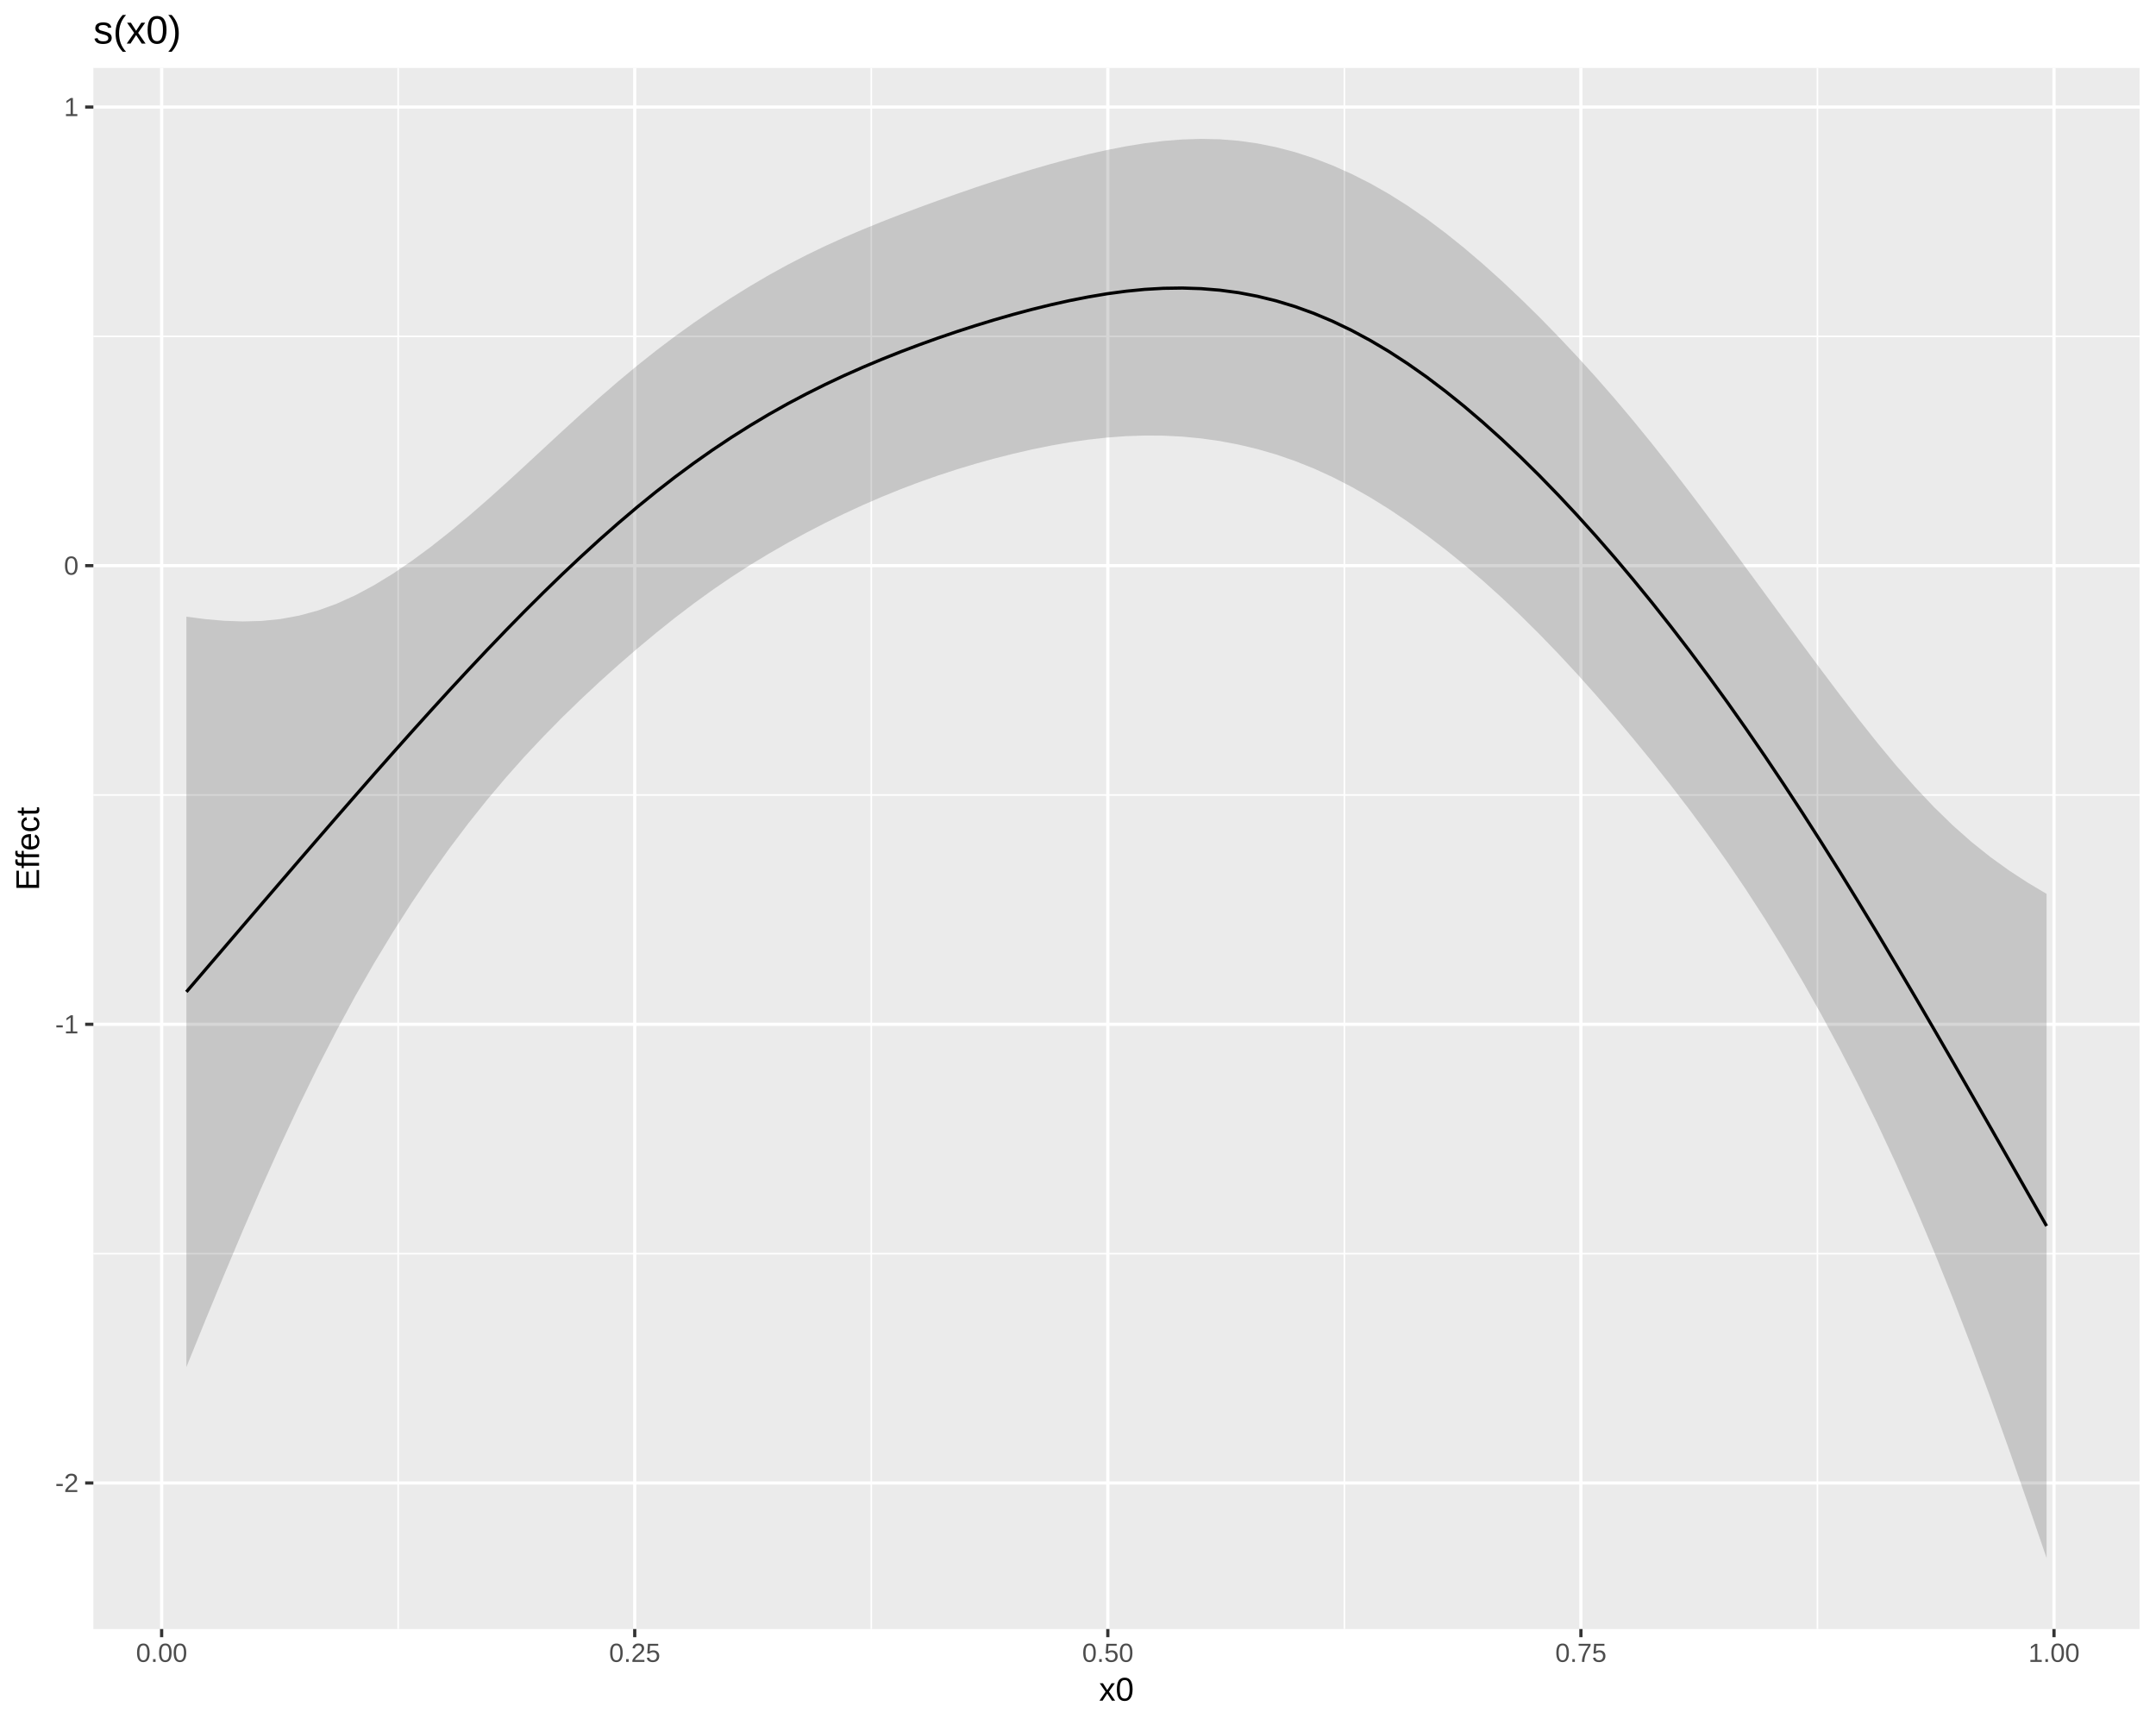
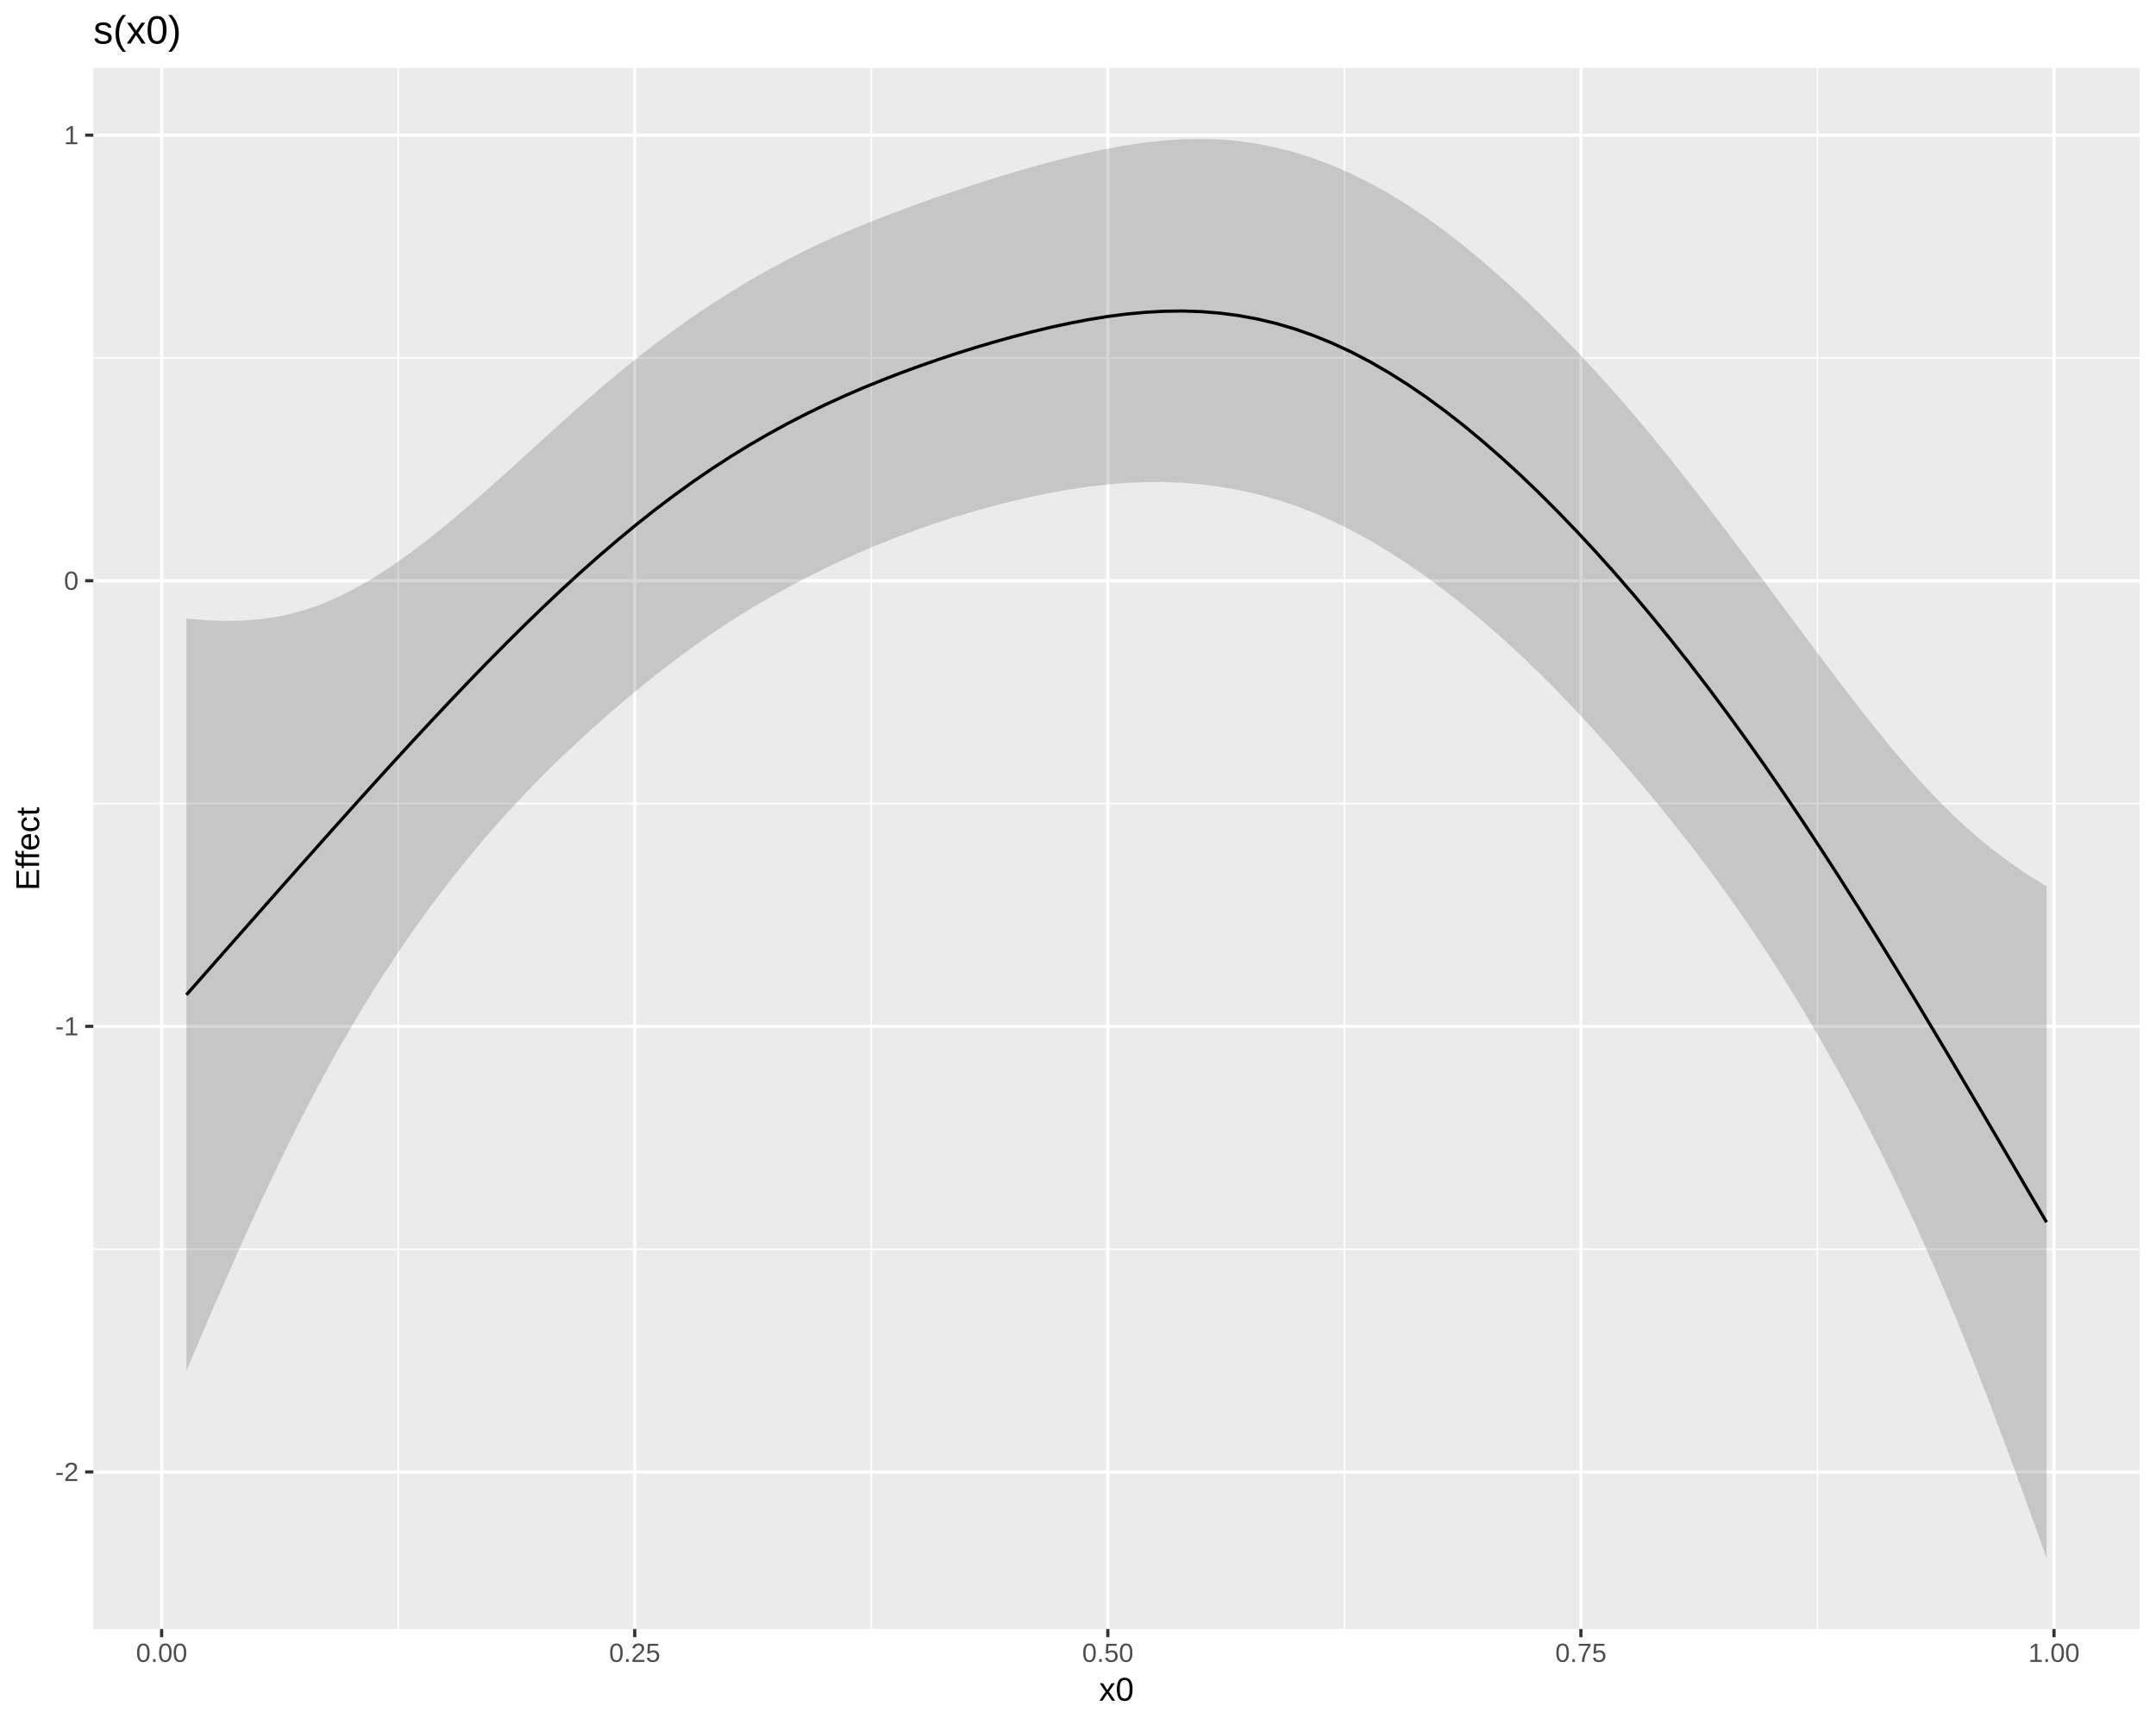
<svg xmlns="http://www.w3.org/2000/svg" viewBox="0 0 720.00 576.00">
  <defs>
    <style type="text/css">
    line, polyline, path, rect, circle {
      fill: none;
      stroke: #000000;
      stroke-linecap: round;
      stroke-linejoin: round;
      stroke-miterlimit: 10.00;
    }
  </style>
  </defs>
  <rect width="100%" height="100%" style="stroke: none; fill: #FFFFFF;" />
  <rect x="0.00" y="0.00" width="720.00" height="576.00" style="stroke-width: 1.07; stroke: #FFFFFF; fill: #FFFFFF;" />
  <defs>
    <clipPath id="cpMzEuMTgzMnw3MTQuNTIxfDU0My45NDd8MjIuNjgwMw==">
      <rect x="31.18" y="22.68" width="683.34" height="521.27" />
    </clipPath>
  </defs>
  <rect x="31.18" y="22.68" width="683.34" height="521.27" style="stroke-width: 1.07; stroke: none; fill: #EBEBEB;" clip-path="url(#cpMzEuMTgzMnw3MTQuNTIxfDU0My45NDd8MjIuNjgwMw==)" />
-   <polyline points="31.18,418.61 714.52,418.61 " style="stroke-width: 0.53; stroke: #FFFFFF; stroke-linecap: butt;" clip-path="url(#cpMzEuMTgzMnw3MTQuNTIxfDU0My45NDd8MjIuNjgwMw==)" />
-   <polyline points="31.18,265.46 714.52,265.46 " style="stroke-width: 0.53; stroke: #FFFFFF; stroke-linecap: butt;" clip-path="url(#cpMzEuMTgzMnw3MTQuNTIxfDU0My45NDd8MjIuNjgwMw==)" />
-   <polyline points="31.18,112.31 714.52,112.31 " style="stroke-width: 0.53; stroke: #FFFFFF; stroke-linecap: butt;" clip-path="url(#cpMzEuMTgzMnw3MTQuNTIxfDU0My45NDd8MjIuNjgwMw==)" />
+   <polyline points="31.18,417.11 714.52,417.11 " style="stroke-width: 0.53; stroke: #FFFFFF; stroke-linecap: butt;" clip-path="url(#cpMzEuMTgzMnw3MTQuNTIxfDU0My45NDd8MjIuNjgwMw==)" />
+   <polyline points="31.18,268.32 714.52,268.32 " style="stroke-width: 0.53; stroke: #FFFFFF; stroke-linecap: butt;" clip-path="url(#cpMzEuMTgzMnw3MTQuNTIxfDU0My45NDd8MjIuNjgwMw==)" />
+   <polyline points="31.18,119.53 714.52,119.53 " style="stroke-width: 0.53; stroke: #FFFFFF; stroke-linecap: butt;" clip-path="url(#cpMzEuMTgzMnw3MTQuNTIxfDU0My45NDd8MjIuNjgwMw==)" />
  <polyline points="132.97,543.95 132.97,22.68 " style="stroke-width: 0.53; stroke: #FFFFFF; stroke-linecap: butt;" clip-path="url(#cpMzEuMTgzMnw3MTQuNTIxfDU0My45NDd8MjIuNjgwMw==)" />
  <polyline points="290.96,543.95 290.96,22.68 " style="stroke-width: 0.53; stroke: #FFFFFF; stroke-linecap: butt;" clip-path="url(#cpMzEuMTgzMnw3MTQuNTIxfDU0My45NDd8MjIuNjgwMw==)" />
  <polyline points="448.95,543.95 448.95,22.68 " style="stroke-width: 0.53; stroke: #FFFFFF; stroke-linecap: butt;" clip-path="url(#cpMzEuMTgzMnw3MTQuNTIxfDU0My45NDd8MjIuNjgwMw==)" />
  <polyline points="606.94,543.95 606.94,22.68 " style="stroke-width: 0.53; stroke: #FFFFFF; stroke-linecap: butt;" clip-path="url(#cpMzEuMTgzMnw3MTQuNTIxfDU0My45NDd8MjIuNjgwMw==)" />
-   <polyline points="31.18,495.18 714.52,495.18 " style="stroke-width: 1.07; stroke: #FFFFFF; stroke-linecap: butt;" clip-path="url(#cpMzEuMTgzMnw3MTQuNTIxfDU0My45NDd8MjIuNjgwMw==)" />
-   <polyline points="31.18,342.03 714.52,342.03 " style="stroke-width: 1.07; stroke: #FFFFFF; stroke-linecap: butt;" clip-path="url(#cpMzEuMTgzMnw3MTQuNTIxfDU0My45NDd8MjIuNjgwMw==)" />
-   <polyline points="31.18,188.88 714.52,188.88 " style="stroke-width: 1.07; stroke: #FFFFFF; stroke-linecap: butt;" clip-path="url(#cpMzEuMTgzMnw3MTQuNTIxfDU0My45NDd8MjIuNjgwMw==)" />
-   <polyline points="31.18,35.74 714.52,35.74 " style="stroke-width: 1.07; stroke: #FFFFFF; stroke-linecap: butt;" clip-path="url(#cpMzEuMTgzMnw3MTQuNTIxfDU0My45NDd8MjIuNjgwMw==)" />
+   <polyline points="31.18,491.50 714.52,491.50 " style="stroke-width: 1.07; stroke: #FFFFFF; stroke-linecap: butt;" clip-path="url(#cpMzEuMTgzMnw3MTQuNTIxfDU0My45NDd8MjIuNjgwMw==)" />
+   <polyline points="31.18,342.71 714.52,342.71 " style="stroke-width: 1.07; stroke: #FFFFFF; stroke-linecap: butt;" clip-path="url(#cpMzEuMTgzMnw3MTQuNTIxfDU0My45NDd8MjIuNjgwMw==)" />
+   <polyline points="31.18,193.92 714.52,193.92 " style="stroke-width: 1.07; stroke: #FFFFFF; stroke-linecap: butt;" clip-path="url(#cpMzEuMTgzMnw3MTQuNTIxfDU0My45NDd8MjIuNjgwMw==)" />
+   <polyline points="31.18,45.13 714.52,45.13 " style="stroke-width: 1.07; stroke: #FFFFFF; stroke-linecap: butt;" clip-path="url(#cpMzEuMTgzMnw3MTQuNTIxfDU0My45NDd8MjIuNjgwMw==)" />
  <polyline points="53.98,543.95 53.98,22.68 " style="stroke-width: 1.07; stroke: #FFFFFF; stroke-linecap: butt;" clip-path="url(#cpMzEuMTgzMnw3MTQuNTIxfDU0My45NDd8MjIuNjgwMw==)" />
  <polyline points="211.97,543.95 211.97,22.68 " style="stroke-width: 1.07; stroke: #FFFFFF; stroke-linecap: butt;" clip-path="url(#cpMzEuMTgzMnw3MTQuNTIxfDU0My45NDd8MjIuNjgwMw==)" />
  <polyline points="369.96,543.95 369.96,22.68 " style="stroke-width: 1.07; stroke: #FFFFFF; stroke-linecap: butt;" clip-path="url(#cpMzEuMTgzMnw3MTQuNTIxfDU0My45NDd8MjIuNjgwMw==)" />
  <polyline points="527.95,543.95 527.95,22.68 " style="stroke-width: 1.07; stroke: #FFFFFF; stroke-linecap: butt;" clip-path="url(#cpMzEuMTgzMnw3MTQuNTIxfDU0My45NDd8MjIuNjgwMw==)" />
  <polyline points="685.94,543.95 685.94,22.68 " style="stroke-width: 1.07; stroke: #FFFFFF; stroke-linecap: butt;" clip-path="url(#cpMzEuMTgzMnw3MTQuNTIxfDU0My45NDd8MjIuNjgwMw==)" />
-   <polyline points="62.24,205.91 68.52,206.73 74.79,207.28 81.07,207.51 87.34,207.34 93.62,206.71 99.89,205.56 106.17,203.86 112.44,201.58 118.72,198.74 124.99,195.37 131.27,191.53 137.54,187.27 143.82,182.64 150.09,177.69 156.37,172.46 162.64,167.01 168.92,161.37 175.19,155.62 181.47,149.80 187.74,144.00 194.02,138.27 200.29,132.67 206.57,127.25 212.84,122.04 219.12,117.06 225.39,112.32 231.67,107.81 237.94,103.51 244.22,99.42 250.49,95.54 256.77,91.86 263.04,88.40 269.32,85.17 275.59,82.14 281.87,79.30 288.14,76.62 294.42,74.06 300.69,71.62 306.97,69.26 313.24,66.97 319.52,64.74 325.79,62.58 332.06,60.50 338.34,58.49 344.61,56.57 350.89,54.76 357.16,53.06 363.44,51.49 369.71,50.08 375.99,48.86 382.26,47.84 388.54,47.07 394.81,46.57 401.09,46.37 407.36,46.51 413.64,47.01 419.91,47.89 426.19,49.15 432.46,50.79 438.74,52.83 445.01,55.24 451.29,58.04 457.56,61.21 463.84,64.77 470.11,68.72 476.39,73.05 482.66,77.75 488.94,82.78 495.21,88.13 501.49,93.77 507.76,99.69 514.04,105.85 520.31,112.27 526.59,118.93 532.86,125.83 539.14,133.01 545.41,140.45 551.69,148.16 557.96,156.11 564.24,164.27 570.51,172.60 576.79,181.05 583.06,189.57 589.34,198.12 595.61,206.68 601.89,215.21 608.16,223.67 614.44,232.01 620.71,240.18 626.99,248.09 633.26,255.65 639.54,262.79 645.81,269.44 652.09,275.56 658.36,281.11 664.64,286.13 670.91,290.65 677.18,294.74 683.46,298.48 683.46,520.25 677.18,501.94 670.91,483.99 664.64,466.51 658.36,449.59 652.09,433.32 645.81,417.74 639.54,402.89 633.26,388.75 626.99,375.30 620.71,362.50 614.44,350.30 608.16,338.65 601.89,327.53 595.61,316.89 589.34,306.74 583.06,297.04 576.79,287.77 570.51,278.91 564.24,270.41 557.96,262.22 551.69,254.31 545.41,246.64 539.14,239.19 532.86,231.95 526.59,224.95 520.31,218.19 514.04,211.70 507.76,205.48 501.49,199.55 495.21,193.90 488.94,188.54 482.66,183.46 476.39,178.68 470.11,174.18 463.84,169.98 457.56,166.08 451.29,162.52 445.01,159.30 438.74,156.43 432.46,153.93 426.19,151.77 419.91,149.95 413.64,148.46 407.36,147.27 401.09,146.39 394.81,145.79 388.54,145.47 382.26,145.43 375.99,145.64 369.71,146.11 363.44,146.80 357.16,147.70 350.89,148.80 344.61,150.08 338.34,151.52 332.06,153.11 325.79,154.85 319.52,156.74 313.24,158.79 306.97,161.00 300.69,163.38 294.42,165.93 288.14,168.65 281.87,171.55 275.59,174.61 269.32,177.85 263.04,181.27 256.77,184.87 250.49,188.67 244.22,192.71 237.94,197.00 231.67,201.53 225.39,206.31 219.12,211.32 212.84,216.55 206.57,221.98 200.29,227.61 194.02,233.47 187.74,239.56 181.47,245.94 175.19,252.62 168.92,259.67 162.64,267.11 156.37,274.97 150.09,283.29 143.82,292.08 137.54,301.37 131.27,311.17 124.99,321.53 118.72,332.47 112.44,344.03 106.17,356.23 99.89,369.07 93.62,382.50 87.34,396.48 81.07,410.94 74.79,425.82 68.52,441.02 62.24,456.49 " style="stroke-width: 1.07; stroke: none; fill: #333333; fill-opacity: 0.20;" clip-path="url(#cpMzEuMTgzMnw3MTQuNTIxfDU0My45NDd8MjIuNjgwMw==)" />
-   <polyline points="62.24,331.20 68.52,323.87 74.79,316.55 81.07,309.22 87.34,301.91 93.62,294.60 99.89,287.31 106.17,280.05 112.44,272.81 118.72,265.61 124.99,258.45 131.27,251.35 137.54,244.32 143.82,237.36 150.09,230.49 156.37,223.72 162.64,217.06 168.92,210.52 175.19,204.12 181.47,197.87 187.74,191.78 194.02,185.87 200.29,180.14 206.57,174.61 212.84,169.29 219.12,164.19 225.39,159.32 231.67,154.67 237.94,150.26 244.22,146.07 250.49,142.11 256.77,138.36 263.04,134.83 269.32,131.51 275.59,128.38 281.87,125.42 288.14,122.64 294.42,120.00 300.69,117.50 306.97,115.13 313.24,112.88 319.52,110.74 325.79,108.72 332.06,106.80 338.34,105.00 344.61,103.32 350.89,101.78 357.16,100.38 363.44,99.15 369.71,98.09 375.99,97.25 382.26,96.63 388.54,96.27 394.81,96.18 401.09,96.38 407.36,96.89 413.64,97.73 419.91,98.92 426.19,100.46 432.46,102.36 438.74,104.63 445.01,107.27 451.29,110.28 457.56,113.65 463.84,117.37 470.11,121.45 476.39,125.86 482.66,130.61 488.94,135.66 495.21,141.02 501.49,146.66 507.76,152.58 514.04,158.78 520.31,165.23 526.59,171.94 532.86,178.89 539.14,186.10 545.41,193.55 551.69,201.24 557.96,209.17 564.24,217.34 570.51,225.75 576.79,234.41 583.06,243.30 589.34,252.43 595.61,261.79 601.89,271.37 608.16,281.16 614.44,291.16 620.71,301.34 626.99,311.69 633.26,322.20 639.54,332.84 645.81,343.59 652.09,354.44 658.36,365.35 664.64,376.32 670.91,387.32 677.18,398.34 683.46,409.37 " style="stroke-width: 1.07; stroke-linecap: butt;" clip-path="url(#cpMzEuMTgzMnw3MTQuNTIxfDU0My45NDd8MjIuNjgwMw==)" />
+   <polyline points="62.24,206.56 68.52,207.09 74.79,207.34 81.07,207.24 87.34,206.73 93.62,205.76 99.89,204.26 106.17,202.21 112.44,199.60 118.72,196.44 124.99,192.79 131.27,188.70 137.54,184.23 143.82,179.43 150.09,174.36 156.37,169.06 162.64,163.58 168.92,157.97 175.19,152.27 181.47,146.55 187.74,140.87 194.02,135.27 200.29,129.81 206.57,124.53 212.84,119.45 219.12,114.59 225.39,109.96 231.67,105.55 237.94,101.36 244.22,97.37 250.49,93.58 256.77,90.00 263.04,86.63 269.32,83.47 275.59,80.51 281.87,77.73 288.14,75.10 294.42,72.61 300.69,70.23 306.97,67.93 313.24,65.71 319.52,63.57 325.79,61.49 332.06,59.49 338.34,57.58 344.61,55.76 350.89,54.04 357.16,52.44 363.44,50.97 369.71,49.66 375.99,48.53 382.26,47.61 388.54,46.92 394.81,46.50 401.09,46.37 407.36,46.57 413.64,47.10 419.91,48.00 426.19,49.27 432.46,50.90 438.74,52.91 445.01,55.29 451.29,58.04 457.56,61.15 463.84,64.63 470.11,68.49 476.39,72.71 482.66,77.27 488.94,82.17 495.21,87.36 501.49,92.85 507.76,98.59 514.04,104.59 520.31,110.83 526.59,117.30 532.86,124.02 539.14,130.99 545.41,138.22 551.69,145.71 557.96,153.43 564.24,161.37 570.51,169.47 576.79,177.70 583.06,186.03 589.34,194.42 595.61,202.84 601.89,211.26 608.16,219.65 614.44,227.95 620.71,236.12 626.99,244.06 633.26,251.70 639.54,258.96 645.81,265.77 652.09,272.06 658.36,277.82 664.64,283.05 670.91,287.78 677.18,292.08 683.46,296.00 683.46,520.25 677.18,502.76 670.91,485.64 664.64,469.00 658.36,452.91 652.09,437.46 645.81,422.68 639.54,408.60 633.26,395.18 626.99,382.41 620.71,370.24 614.44,358.61 608.16,347.49 601.89,336.85 595.61,326.65 589.34,316.89 583.06,307.55 576.79,298.60 570.51,290.01 564.24,281.77 557.96,273.82 551.69,266.13 545.41,258.68 539.14,251.44 532.86,244.41 526.59,237.61 520.31,231.05 514.04,224.75 507.76,218.72 501.49,212.95 495.21,207.46 488.94,202.26 482.66,197.33 476.39,192.68 470.11,188.33 463.84,184.26 457.56,180.50 451.29,177.07 445.01,173.97 438.74,171.22 432.46,168.82 426.19,166.76 419.91,165.03 413.64,163.63 407.36,162.53 401.09,161.72 394.81,161.20 388.54,160.96 382.26,160.98 375.99,161.26 369.71,161.77 363.44,162.50 357.16,163.43 350.89,164.55 344.61,165.84 338.34,167.28 332.06,168.86 325.79,170.58 319.52,172.44 313.24,174.45 306.97,176.60 300.69,178.91 294.42,181.38 288.14,184.01 281.87,186.80 275.59,189.76 269.32,192.89 263.04,196.19 256.77,199.68 250.49,203.37 244.22,207.28 237.94,211.42 231.67,215.81 225.39,220.43 219.12,225.27 212.84,230.33 206.57,235.58 200.29,241.04 194.02,246.71 187.74,252.60 181.47,258.75 175.19,265.17 168.92,271.91 162.64,279.00 156.37,286.46 150.09,294.32 143.82,302.60 137.54,311.32 131.27,320.52 124.99,330.22 118.72,340.47 112.44,351.32 106.17,362.77 99.89,374.84 93.62,387.51 87.34,400.72 81.07,414.43 74.79,428.57 68.52,443.05 62.24,457.82 " style="stroke-width: 1.07; stroke: none; fill: #333333; fill-opacity: 0.20;" clip-path="url(#cpMzEuMTgzMnw3MTQuNTIxfDU0My45NDd8MjIuNjgwMw==)" />
+   <polyline points="62.24,332.19 68.52,325.07 74.79,317.95 81.07,310.84 87.34,303.73 93.62,296.63 99.89,289.55 106.17,282.49 112.44,275.46 118.72,268.46 124.99,261.51 131.27,254.61 137.54,247.78 143.82,241.02 150.09,234.34 156.37,227.76 162.64,221.29 168.92,214.94 175.19,208.72 181.47,202.65 187.74,196.73 194.02,190.99 200.29,185.43 206.57,180.06 212.84,174.89 219.12,169.93 225.39,165.20 231.67,160.68 237.94,156.39 244.22,152.32 250.49,148.47 256.77,144.84 263.04,141.41 269.32,138.18 275.59,135.14 281.87,132.27 288.14,129.56 294.42,127.00 300.69,124.57 306.97,122.27 313.24,120.08 319.52,118.00 325.79,116.04 332.06,114.18 338.34,112.43 344.61,110.80 350.89,109.29 357.16,107.94 363.44,106.74 369.71,105.71 375.99,104.89 382.26,104.30 388.54,103.94 394.81,103.85 401.09,104.05 407.36,104.55 413.64,105.37 419.91,106.52 426.19,108.01 432.46,109.86 438.74,112.07 445.01,114.63 451.29,117.55 457.56,120.82 463.84,124.45 470.11,128.41 476.39,132.69 482.66,137.30 488.94,142.21 495.21,147.41 501.49,152.90 507.76,158.65 514.04,164.67 520.31,170.94 526.59,177.46 532.86,184.21 539.14,191.21 545.41,198.45 551.69,205.92 557.96,213.63 564.24,221.57 570.51,229.74 576.79,238.15 583.06,246.79 589.34,255.66 595.61,264.75 601.89,274.06 608.16,283.57 614.44,293.28 620.71,303.18 626.99,313.24 633.26,323.44 639.54,333.78 645.81,344.23 652.09,354.76 658.36,365.37 664.64,376.02 670.91,386.71 677.18,397.42 683.46,408.13 " style="stroke-width: 1.07; stroke-linecap: butt;" clip-path="url(#cpMzEuMTgzMnw3MTQuNTIxfDU0My45NDd8MjIuNjgwMw==)" />
  <defs>
    <clipPath id="cpMHw3MjB8NTc2fDA=">
      <rect x="0.00" y="0.00" width="720.00" height="576.00" />
    </clipPath>
  </defs>
  <g clip-path="url(#cpMHw3MjB8NTc2fDA=)">
-     <text x="18.43" y="498.21" style="font-size: 8.80px; fill: #4D4D4D; font-family: Liberation Sans;" textLength="7.82px" lengthAdjust="spacingAndGlyphs">-2</text>
+     <text x="18.43" y="494.53" style="font-size: 8.80px; fill: #4D4D4D; font-family: Liberation Sans;" textLength="7.82px" lengthAdjust="spacingAndGlyphs">-2</text>
  </g>
  <g clip-path="url(#cpMHw3MjB8NTc2fDA=)">
-     <text x="18.43" y="345.06" style="font-size: 8.80px; fill: #4D4D4D; font-family: Liberation Sans;" textLength="7.82px" lengthAdjust="spacingAndGlyphs">-1</text>
+     <text x="18.43" y="345.74" style="font-size: 8.80px; fill: #4D4D4D; font-family: Liberation Sans;" textLength="7.82px" lengthAdjust="spacingAndGlyphs">-1</text>
  </g>
  <g clip-path="url(#cpMHw3MjB8NTc2fDA=)">
-     <text x="21.36" y="191.91" style="font-size: 8.80px; fill: #4D4D4D; font-family: Liberation Sans;" textLength="4.89px" lengthAdjust="spacingAndGlyphs">0</text>
+     <text x="21.36" y="196.95" style="font-size: 8.80px; fill: #4D4D4D; font-family: Liberation Sans;" textLength="4.89px" lengthAdjust="spacingAndGlyphs">0</text>
  </g>
  <g clip-path="url(#cpMHw3MjB8NTc2fDA=)">
-     <text x="21.36" y="38.76" style="font-size: 8.80px; fill: #4D4D4D; font-family: Liberation Sans;" textLength="4.89px" lengthAdjust="spacingAndGlyphs">1</text>
+     <text x="21.36" y="48.16" style="font-size: 8.80px; fill: #4D4D4D; font-family: Liberation Sans;" textLength="4.89px" lengthAdjust="spacingAndGlyphs">1</text>
  </g>
-   <polyline points="28.44,495.18 31.18,495.18 " style="stroke-width: 1.07; stroke: #333333; stroke-linecap: butt;" clip-path="url(#cpMHw3MjB8NTc2fDA=)" />
-   <polyline points="28.44,342.03 31.18,342.03 " style="stroke-width: 1.07; stroke: #333333; stroke-linecap: butt;" clip-path="url(#cpMHw3MjB8NTc2fDA=)" />
-   <polyline points="28.44,188.88 31.18,188.88 " style="stroke-width: 1.07; stroke: #333333; stroke-linecap: butt;" clip-path="url(#cpMHw3MjB8NTc2fDA=)" />
-   <polyline points="28.44,35.74 31.18,35.74 " style="stroke-width: 1.07; stroke: #333333; stroke-linecap: butt;" clip-path="url(#cpMHw3MjB8NTc2fDA=)" />
+   <polyline points="28.44,491.50 31.18,491.50 " style="stroke-width: 1.07; stroke: #333333; stroke-linecap: butt;" clip-path="url(#cpMHw3MjB8NTc2fDA=)" />
+   <polyline points="28.44,342.71 31.18,342.71 " style="stroke-width: 1.07; stroke: #333333; stroke-linecap: butt;" clip-path="url(#cpMHw3MjB8NTc2fDA=)" />
+   <polyline points="28.44,193.92 31.18,193.92 " style="stroke-width: 1.07; stroke: #333333; stroke-linecap: butt;" clip-path="url(#cpMHw3MjB8NTc2fDA=)" />
+   <polyline points="28.44,45.13 31.18,45.13 " style="stroke-width: 1.07; stroke: #333333; stroke-linecap: butt;" clip-path="url(#cpMHw3MjB8NTc2fDA=)" />
  <polyline points="53.98,546.69 53.98,543.95 " style="stroke-width: 1.07; stroke: #333333; stroke-linecap: butt;" clip-path="url(#cpMHw3MjB8NTc2fDA=)" />
  <polyline points="211.97,546.69 211.97,543.95 " style="stroke-width: 1.07; stroke: #333333; stroke-linecap: butt;" clip-path="url(#cpMHw3MjB8NTc2fDA=)" />
  <polyline points="369.96,546.69 369.96,543.95 " style="stroke-width: 1.07; stroke: #333333; stroke-linecap: butt;" clip-path="url(#cpMHw3MjB8NTc2fDA=)" />
  <polyline points="527.95,546.69 527.95,543.95 " style="stroke-width: 1.07; stroke: #333333; stroke-linecap: butt;" clip-path="url(#cpMHw3MjB8NTc2fDA=)" />
  <polyline points="685.94,546.69 685.94,543.95 " style="stroke-width: 1.07; stroke: #333333; stroke-linecap: butt;" clip-path="url(#cpMHw3MjB8NTc2fDA=)" />
  <g clip-path="url(#cpMHw3MjB8NTc2fDA=)">
    <text x="45.42" y="554.93" style="font-size: 8.80px; fill: #4D4D4D; font-family: Liberation Sans;" textLength="17.13px" lengthAdjust="spacingAndGlyphs">0.00</text>
  </g>
  <g clip-path="url(#cpMHw3MjB8NTc2fDA=)">
    <text x="203.41" y="554.93" style="font-size: 8.80px; fill: #4D4D4D; font-family: Liberation Sans;" textLength="17.13px" lengthAdjust="spacingAndGlyphs">0.25</text>
  </g>
  <g clip-path="url(#cpMHw3MjB8NTc2fDA=)">
    <text x="361.40" y="554.93" style="font-size: 8.80px; fill: #4D4D4D; font-family: Liberation Sans;" textLength="17.13px" lengthAdjust="spacingAndGlyphs">0.50</text>
  </g>
  <g clip-path="url(#cpMHw3MjB8NTc2fDA=)">
    <text x="519.39" y="554.93" style="font-size: 8.80px; fill: #4D4D4D; font-family: Liberation Sans;" textLength="17.13px" lengthAdjust="spacingAndGlyphs">0.75</text>
  </g>
  <g clip-path="url(#cpMHw3MjB8NTc2fDA=)">
    <text x="677.38" y="554.93" style="font-size: 8.80px; fill: #4D4D4D; font-family: Liberation Sans;" textLength="17.13px" lengthAdjust="spacingAndGlyphs">1.00</text>
  </g>
  <g clip-path="url(#cpMHw3MjB8NTc2fDA=)">
    <text x="367.04" y="567.88" style="font-size: 11.00px; font-family: Liberation Sans;" textLength="11.62px" lengthAdjust="spacingAndGlyphs">x0</text>
  </g>
  <g clip-path="url(#cpMHw3MjB8NTc2fDA=)">
    <text transform="translate(13.05,297.38) rotate(-90)" style="font-size: 11.00px; font-family: Liberation Sans;" textLength="28.12px" lengthAdjust="spacingAndGlyphs">Effect</text>
  </g>
  <g clip-path="url(#cpMHw3MjB8NTc2fDA=)">
    <text x="31.18" y="14.56" style="font-size: 13.20px; font-family: Liberation Sans;" textLength="29.33px" lengthAdjust="spacingAndGlyphs">s(x0)</text>
  </g>
</svg>
